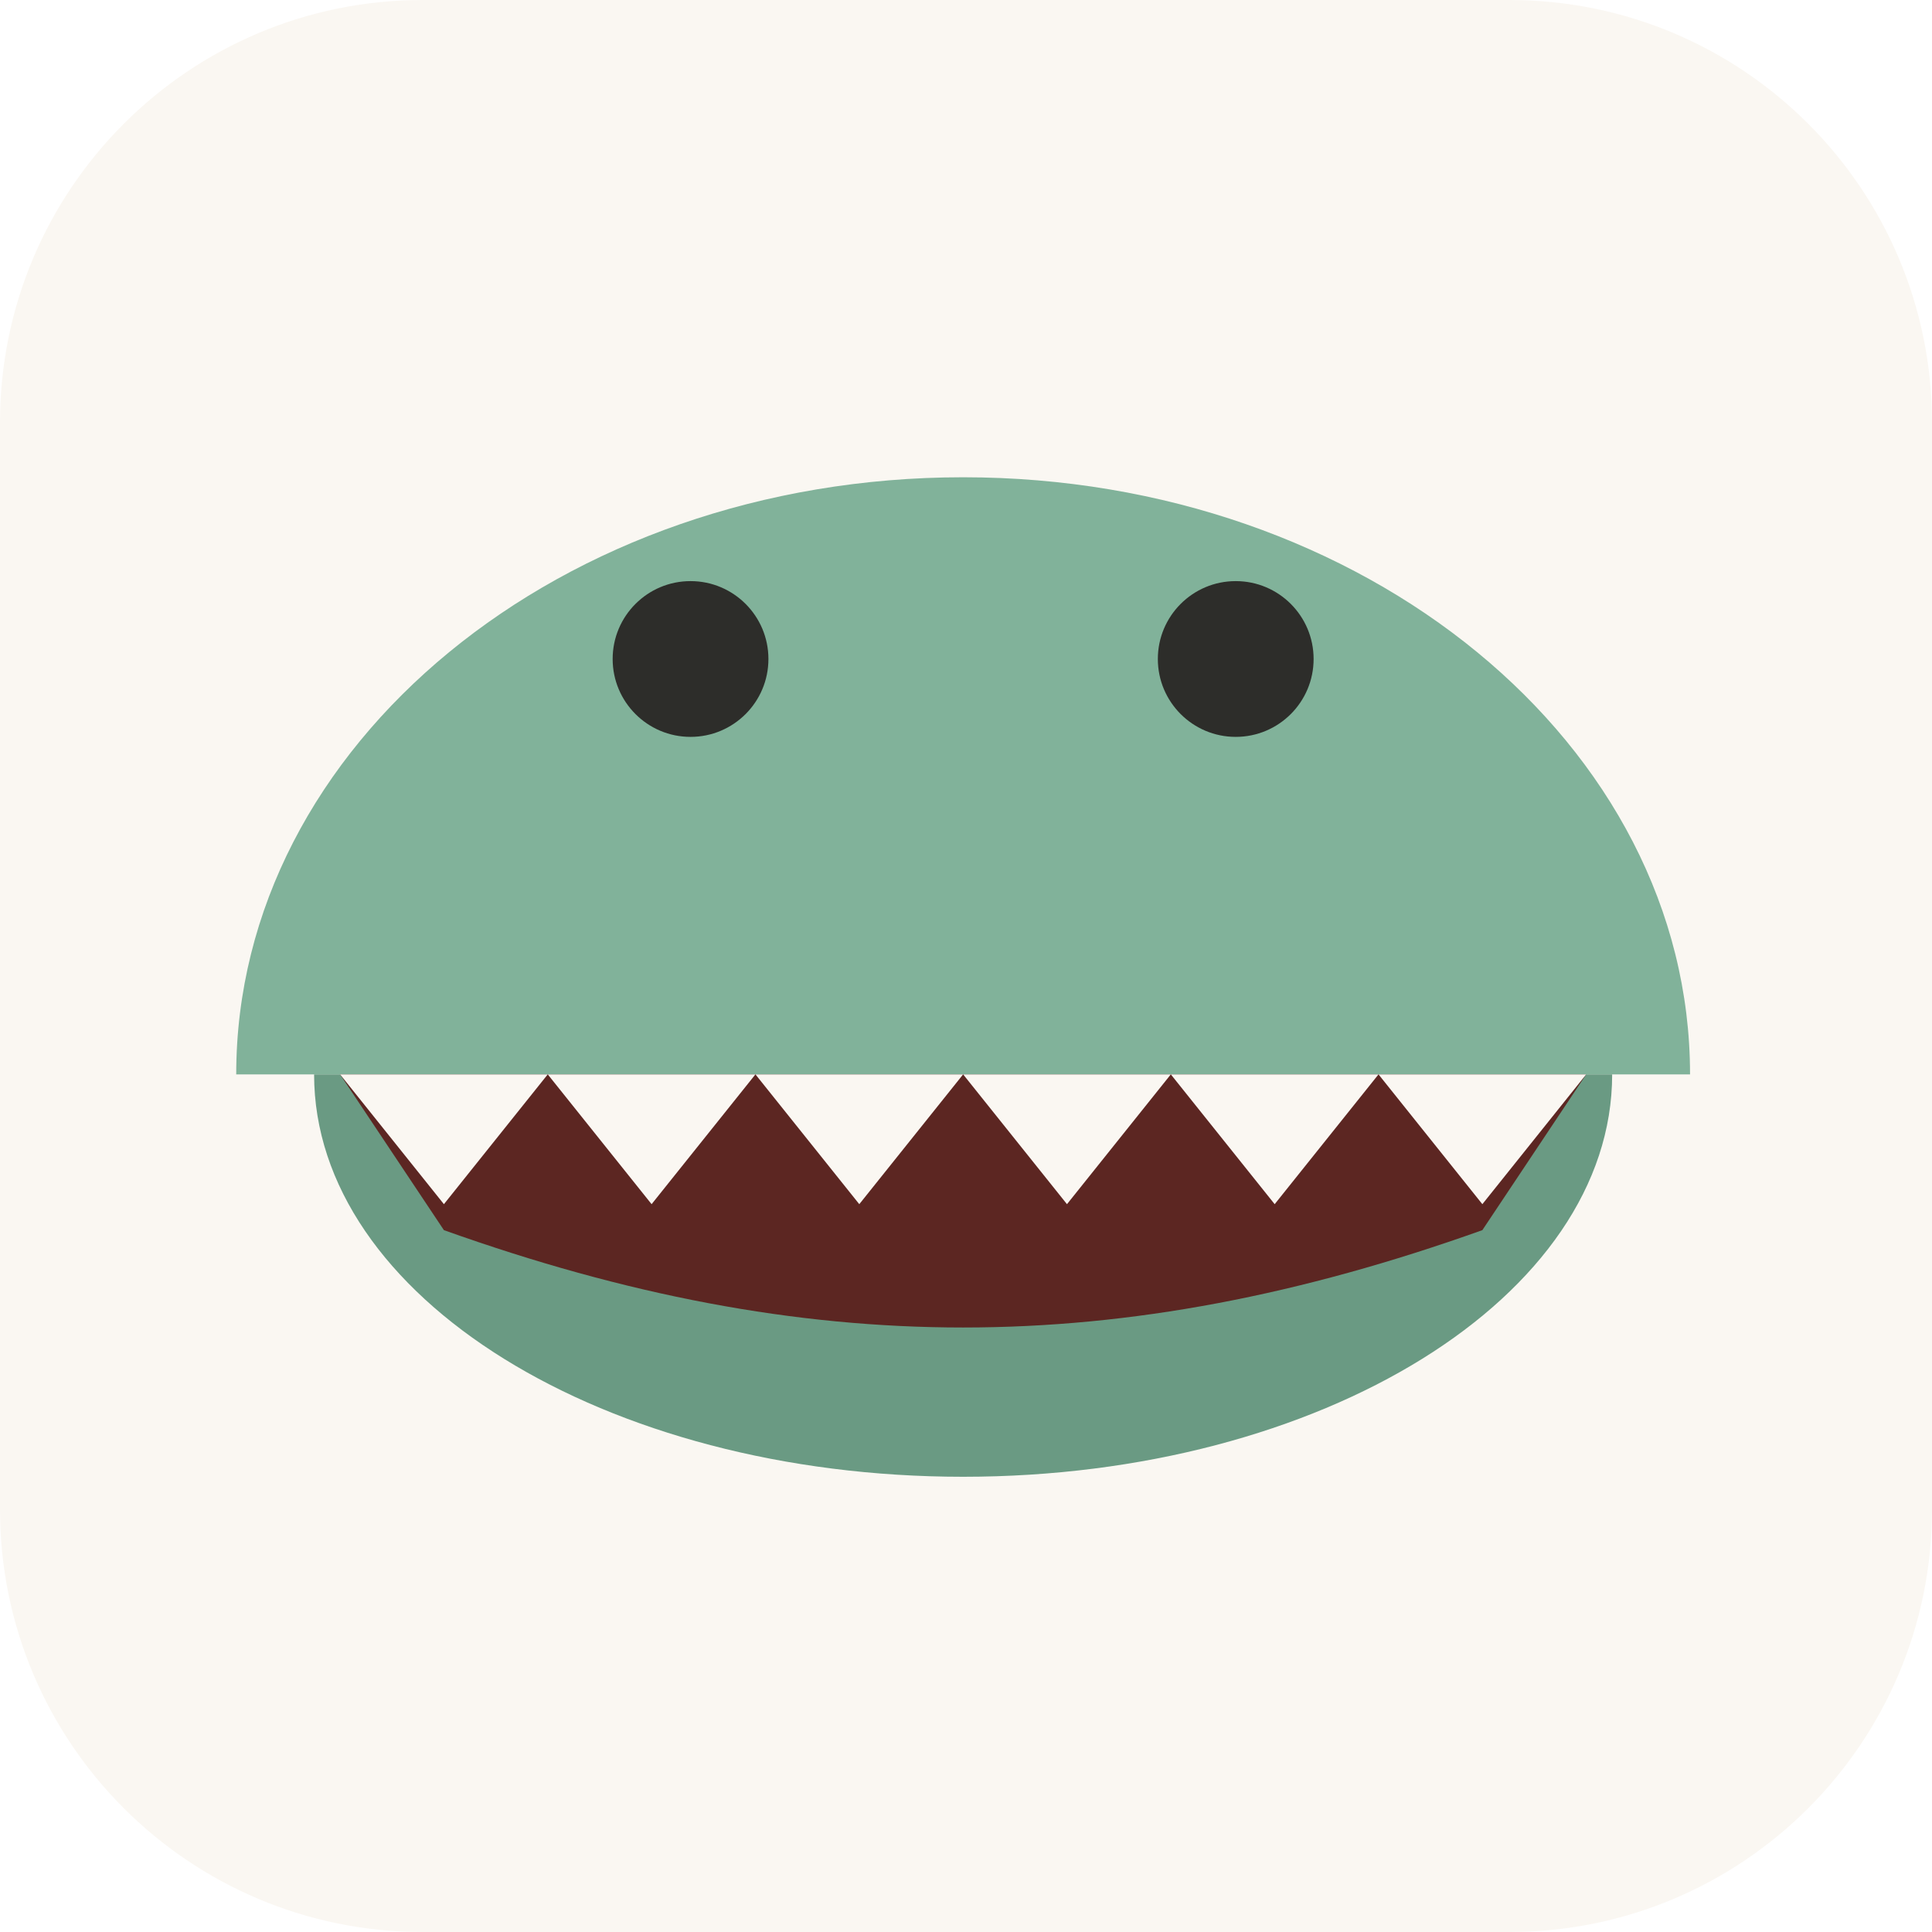
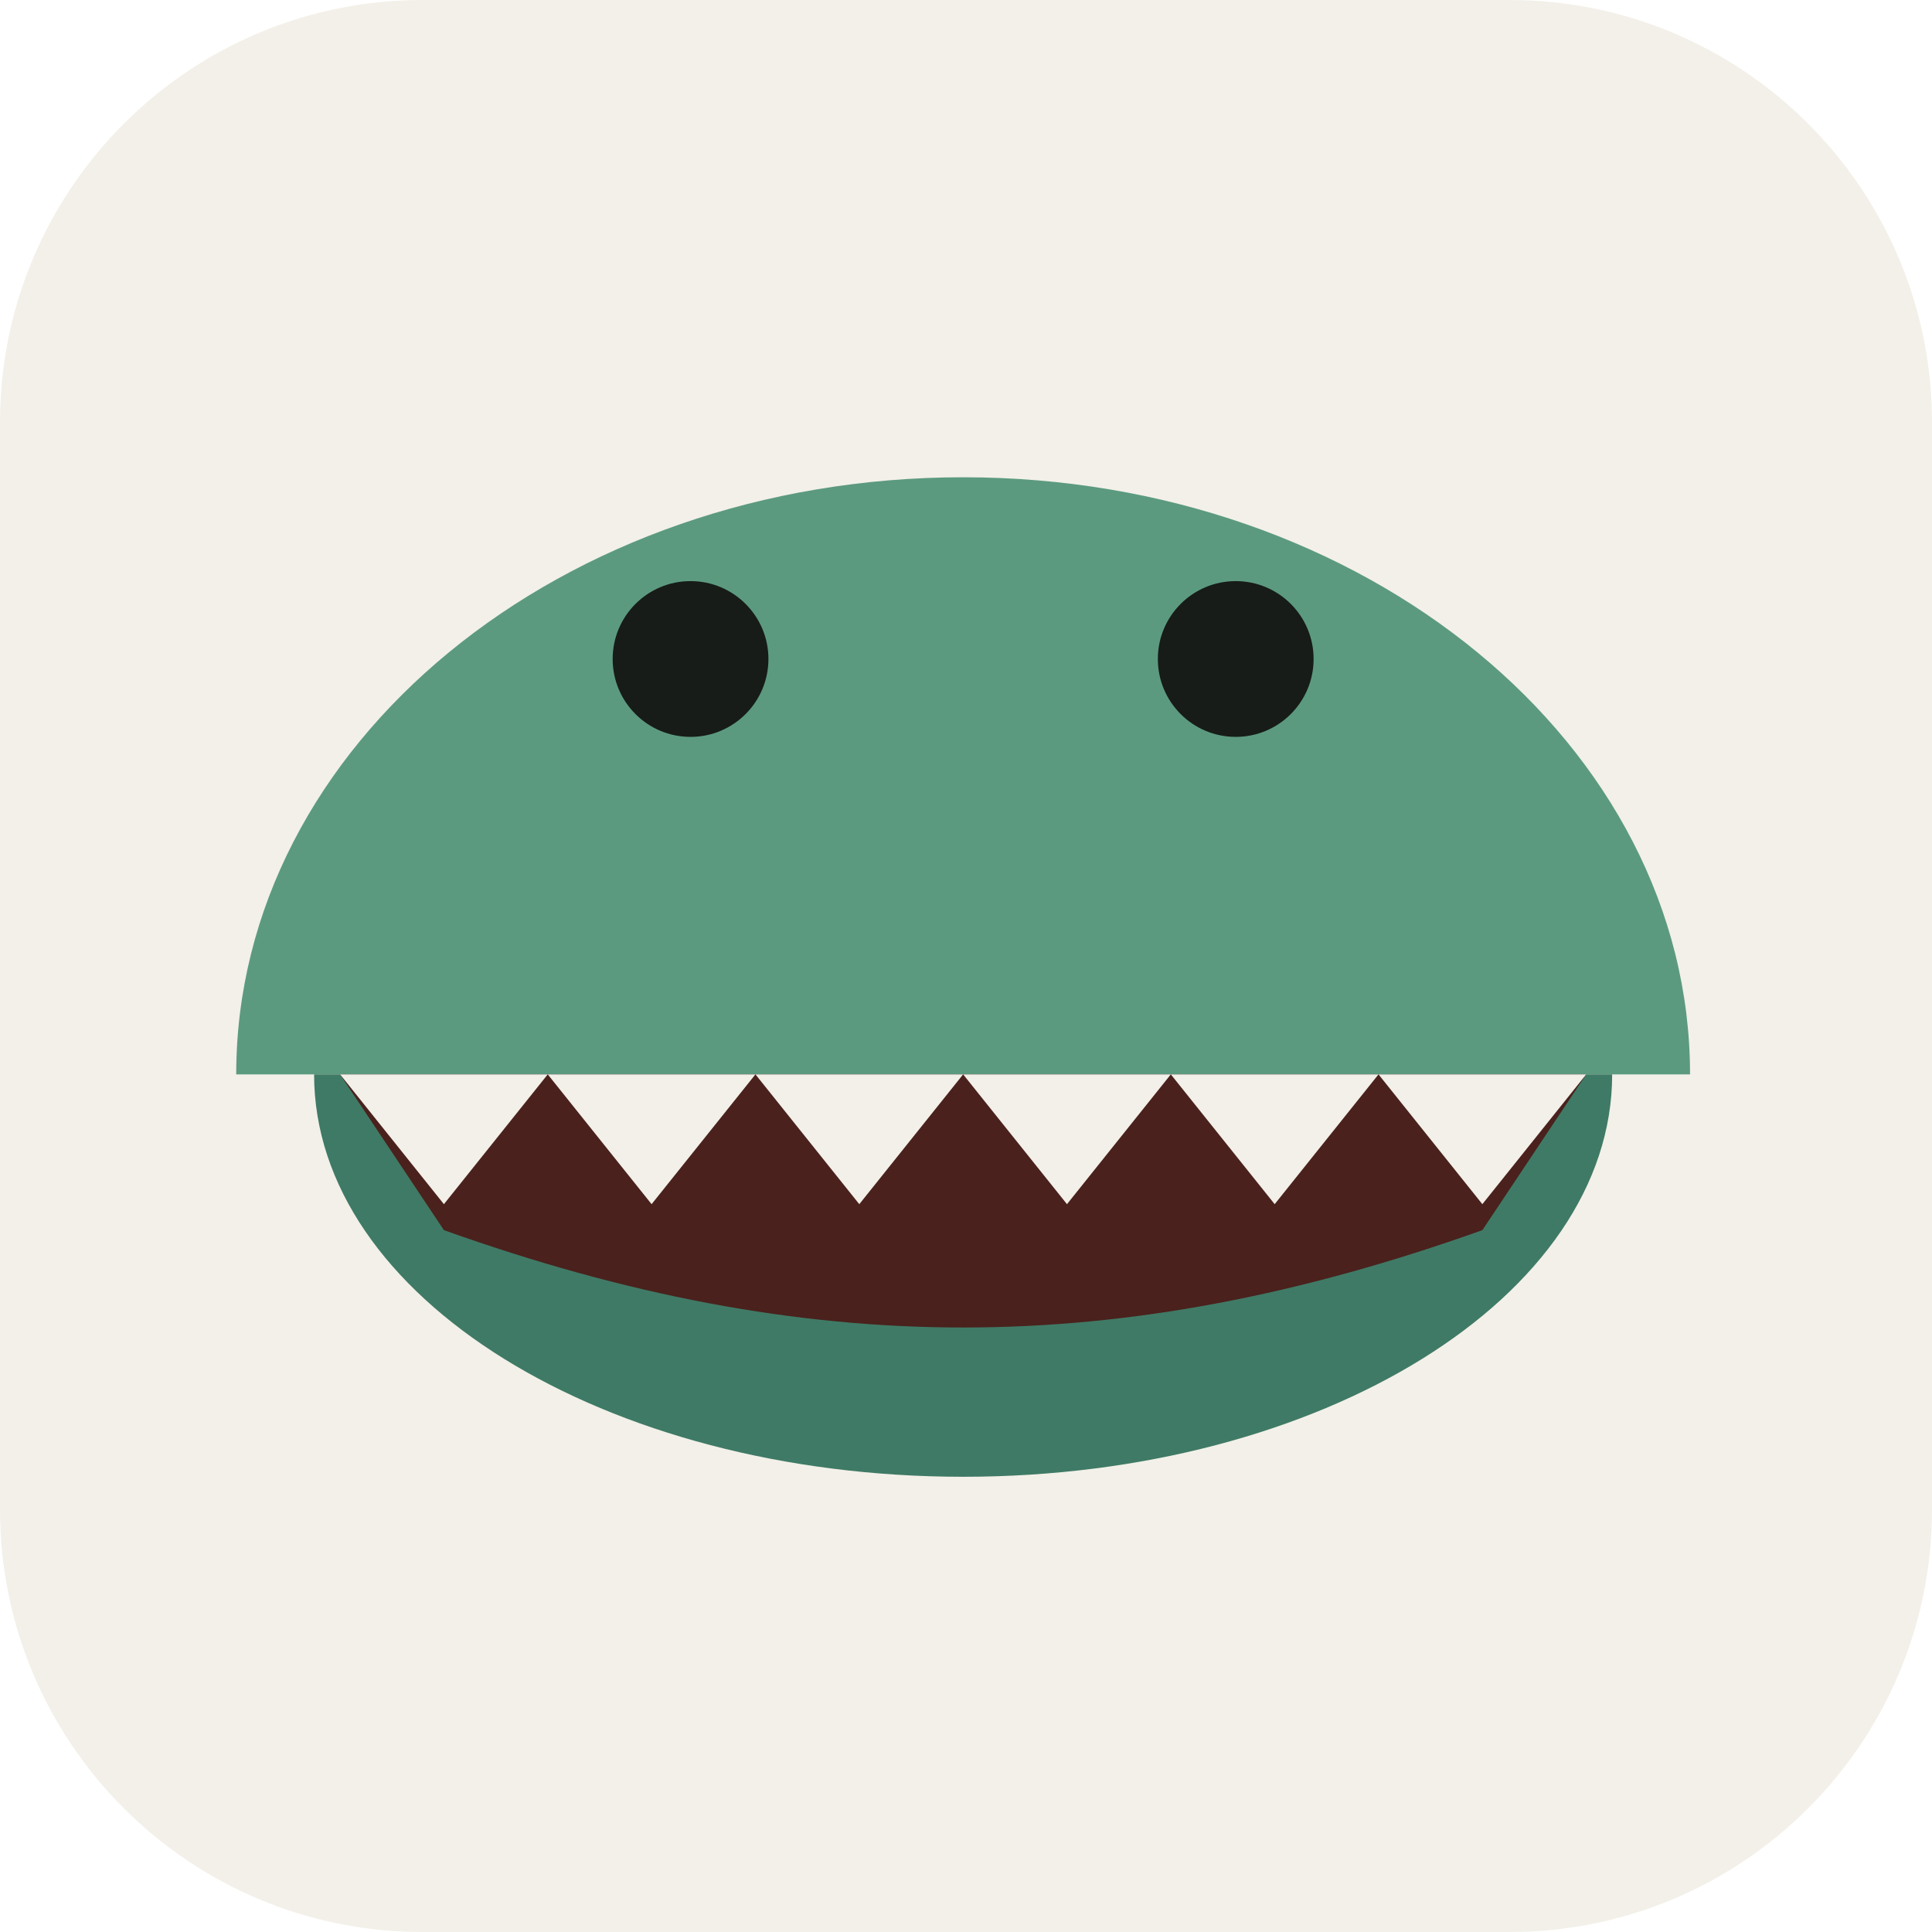
<svg xmlns="http://www.w3.org/2000/svg" viewBox="0 0 512 512">
-   <rect width="512" height="512" rx="112" fill="#FAF7F2" />
+   <rect width="512" height="512" rx="112" fill="#F2F0E8" />
  <g transform="translate(-247 -18) scale(1.72)">
-     <path d="M180 176a112 92 0 0 1 224 0z" fill="#81B29A" />
-     <path d="M192 176a100 62 0 0 0 200 0z" fill="#6A9A83" />
-     <path d="M196 176h192l-16 24c-56 20-104 20-160 0z" fill="#5C2622" />
-     <path d="M196 176l16 20 16-20 16 20 16-20 16 20 16-20 16 20 16-20 16 20 16-20 16 20 16-20z" fill="#FAF7F2" />
-     <circle cx="250" cy="112" r="12" fill="#2D2D2A" />
-     <circle cx="334" cy="112" r="12" fill="#2D2D2A" />
+     <path d="M180 176a112 92 0 0 1 224 0z" fill="#5C9A80" />
+     <path d="M192 176a100 62 0 0 0 200 0z" fill="#3F7A66" />
+     <path d="M196 176h192l-16 24c-56 20-104 20-160 0z" fill="#4A211D" />
+     <path d="M196 176l16 20 16-20 16 20 16-20 16 20 16-20 16 20 16-20 16 20 16-20 16 20 16-20z" fill="#F2F0E8" />
+     <circle cx="250" cy="112" r="12" fill="#171C18" />
+     <circle cx="334" cy="112" r="12" fill="#171C18" />
  </g>
</svg>
